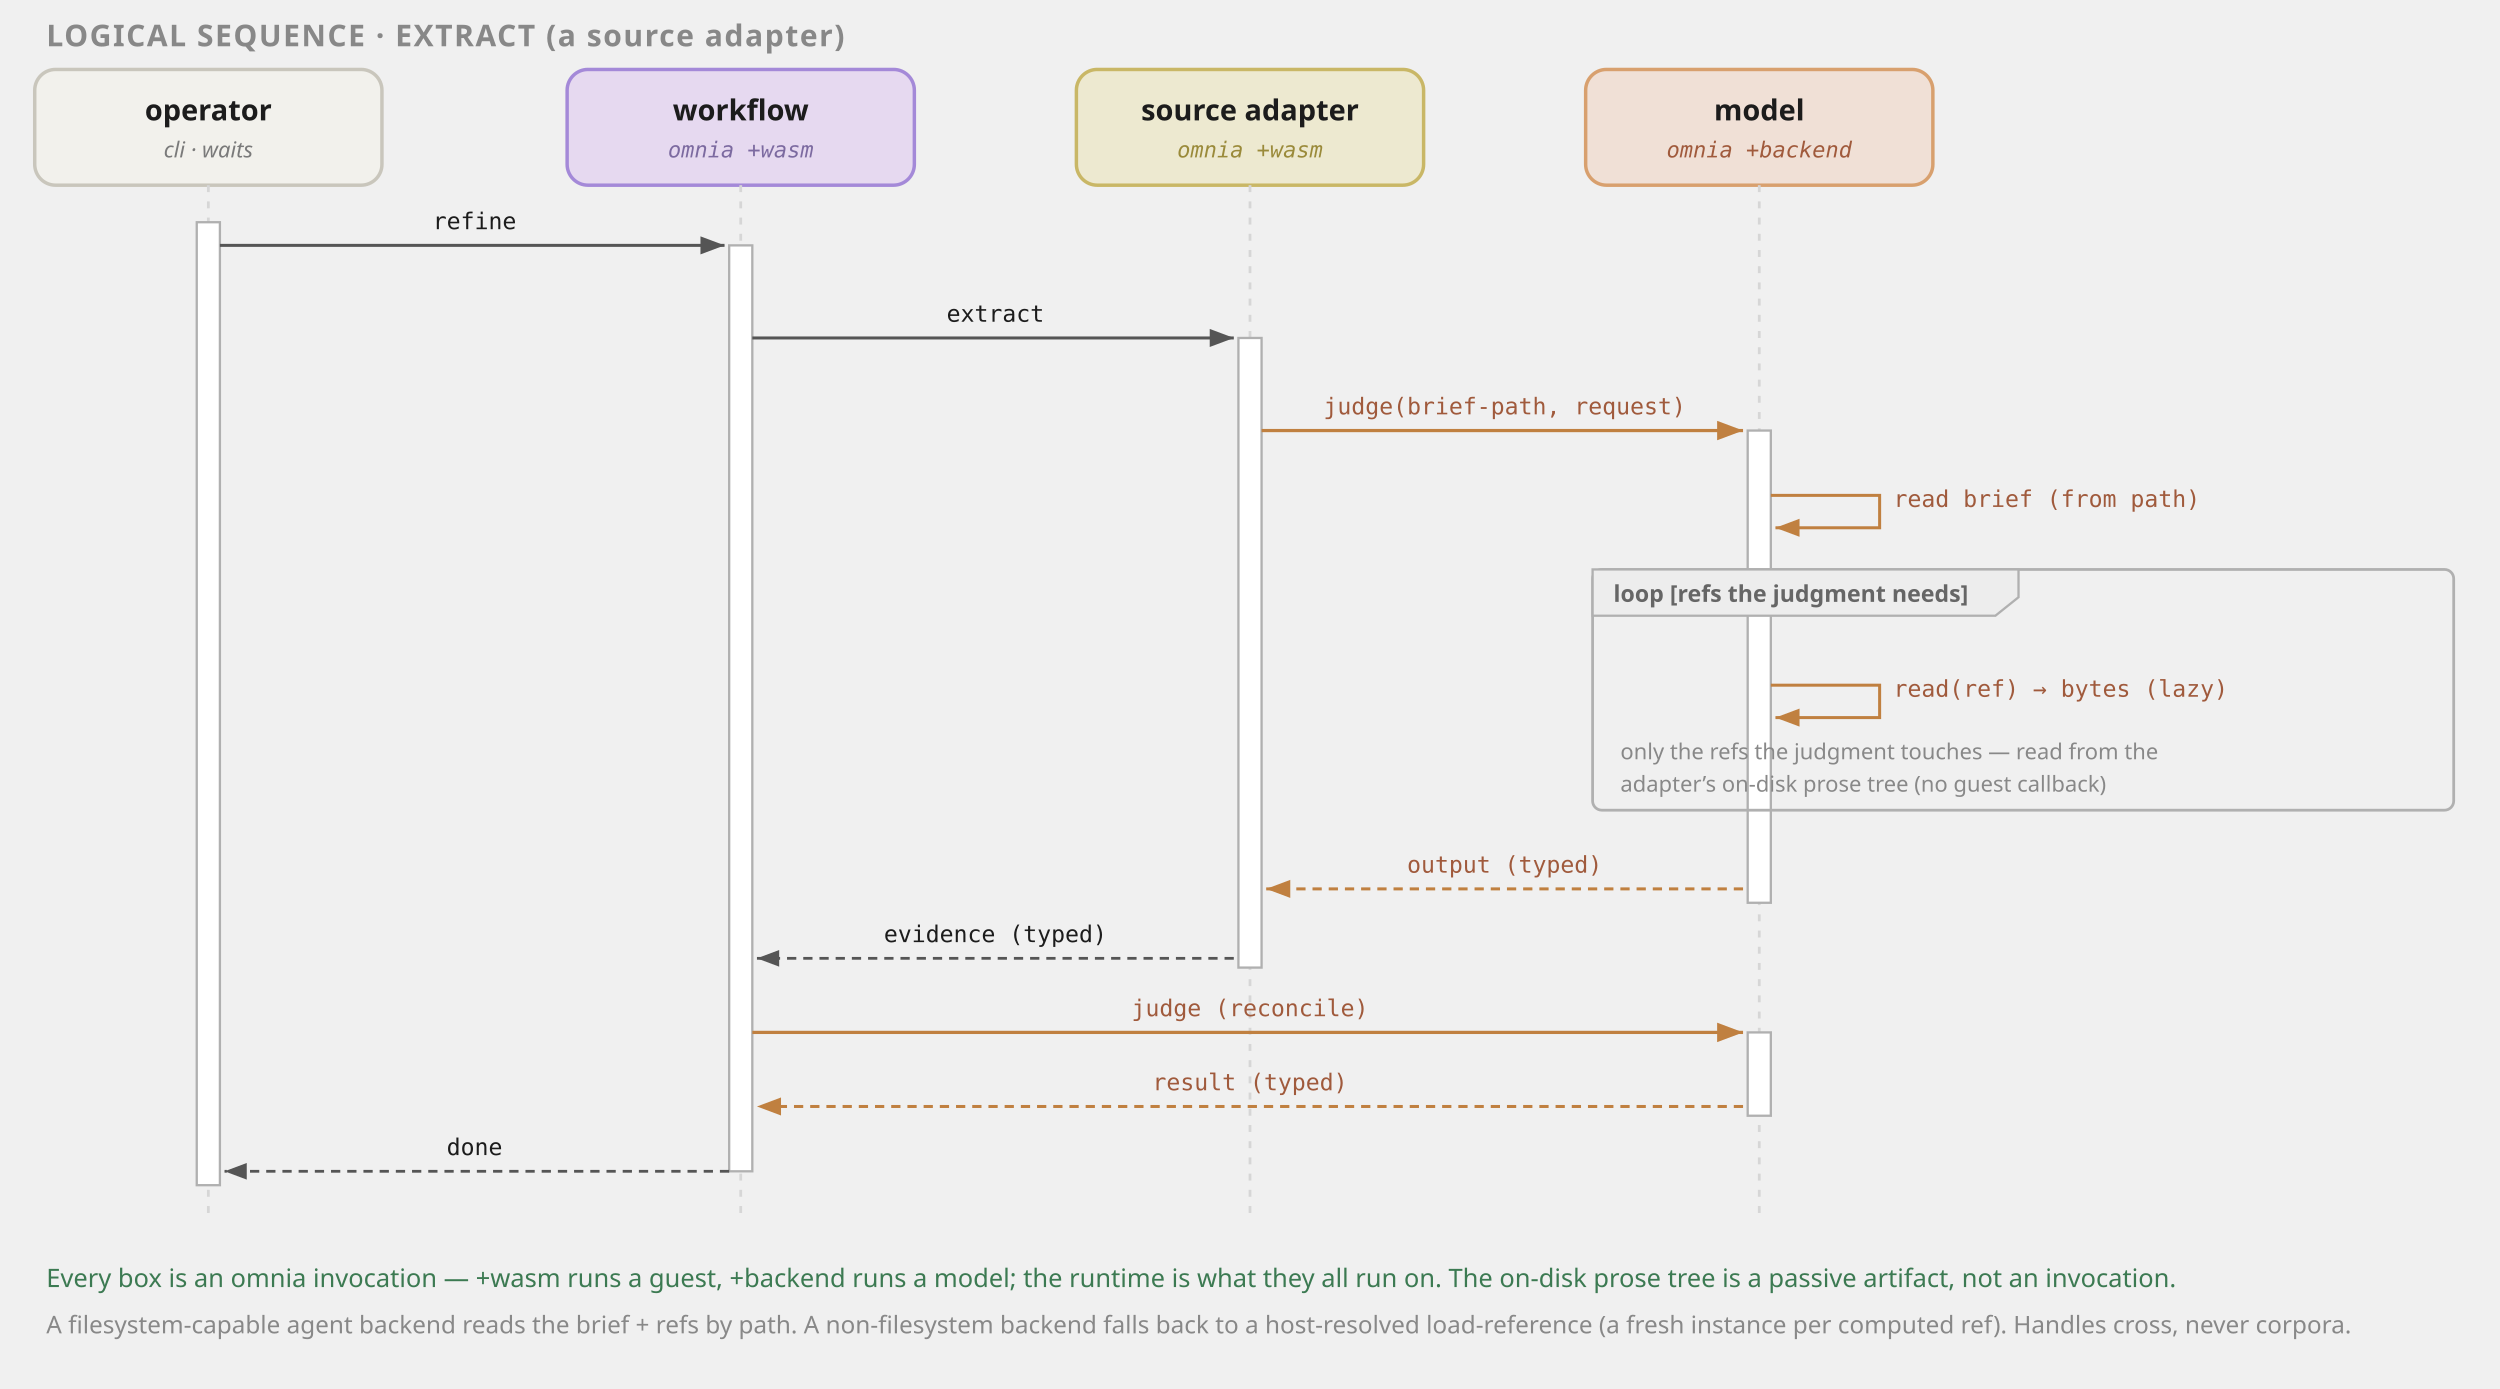
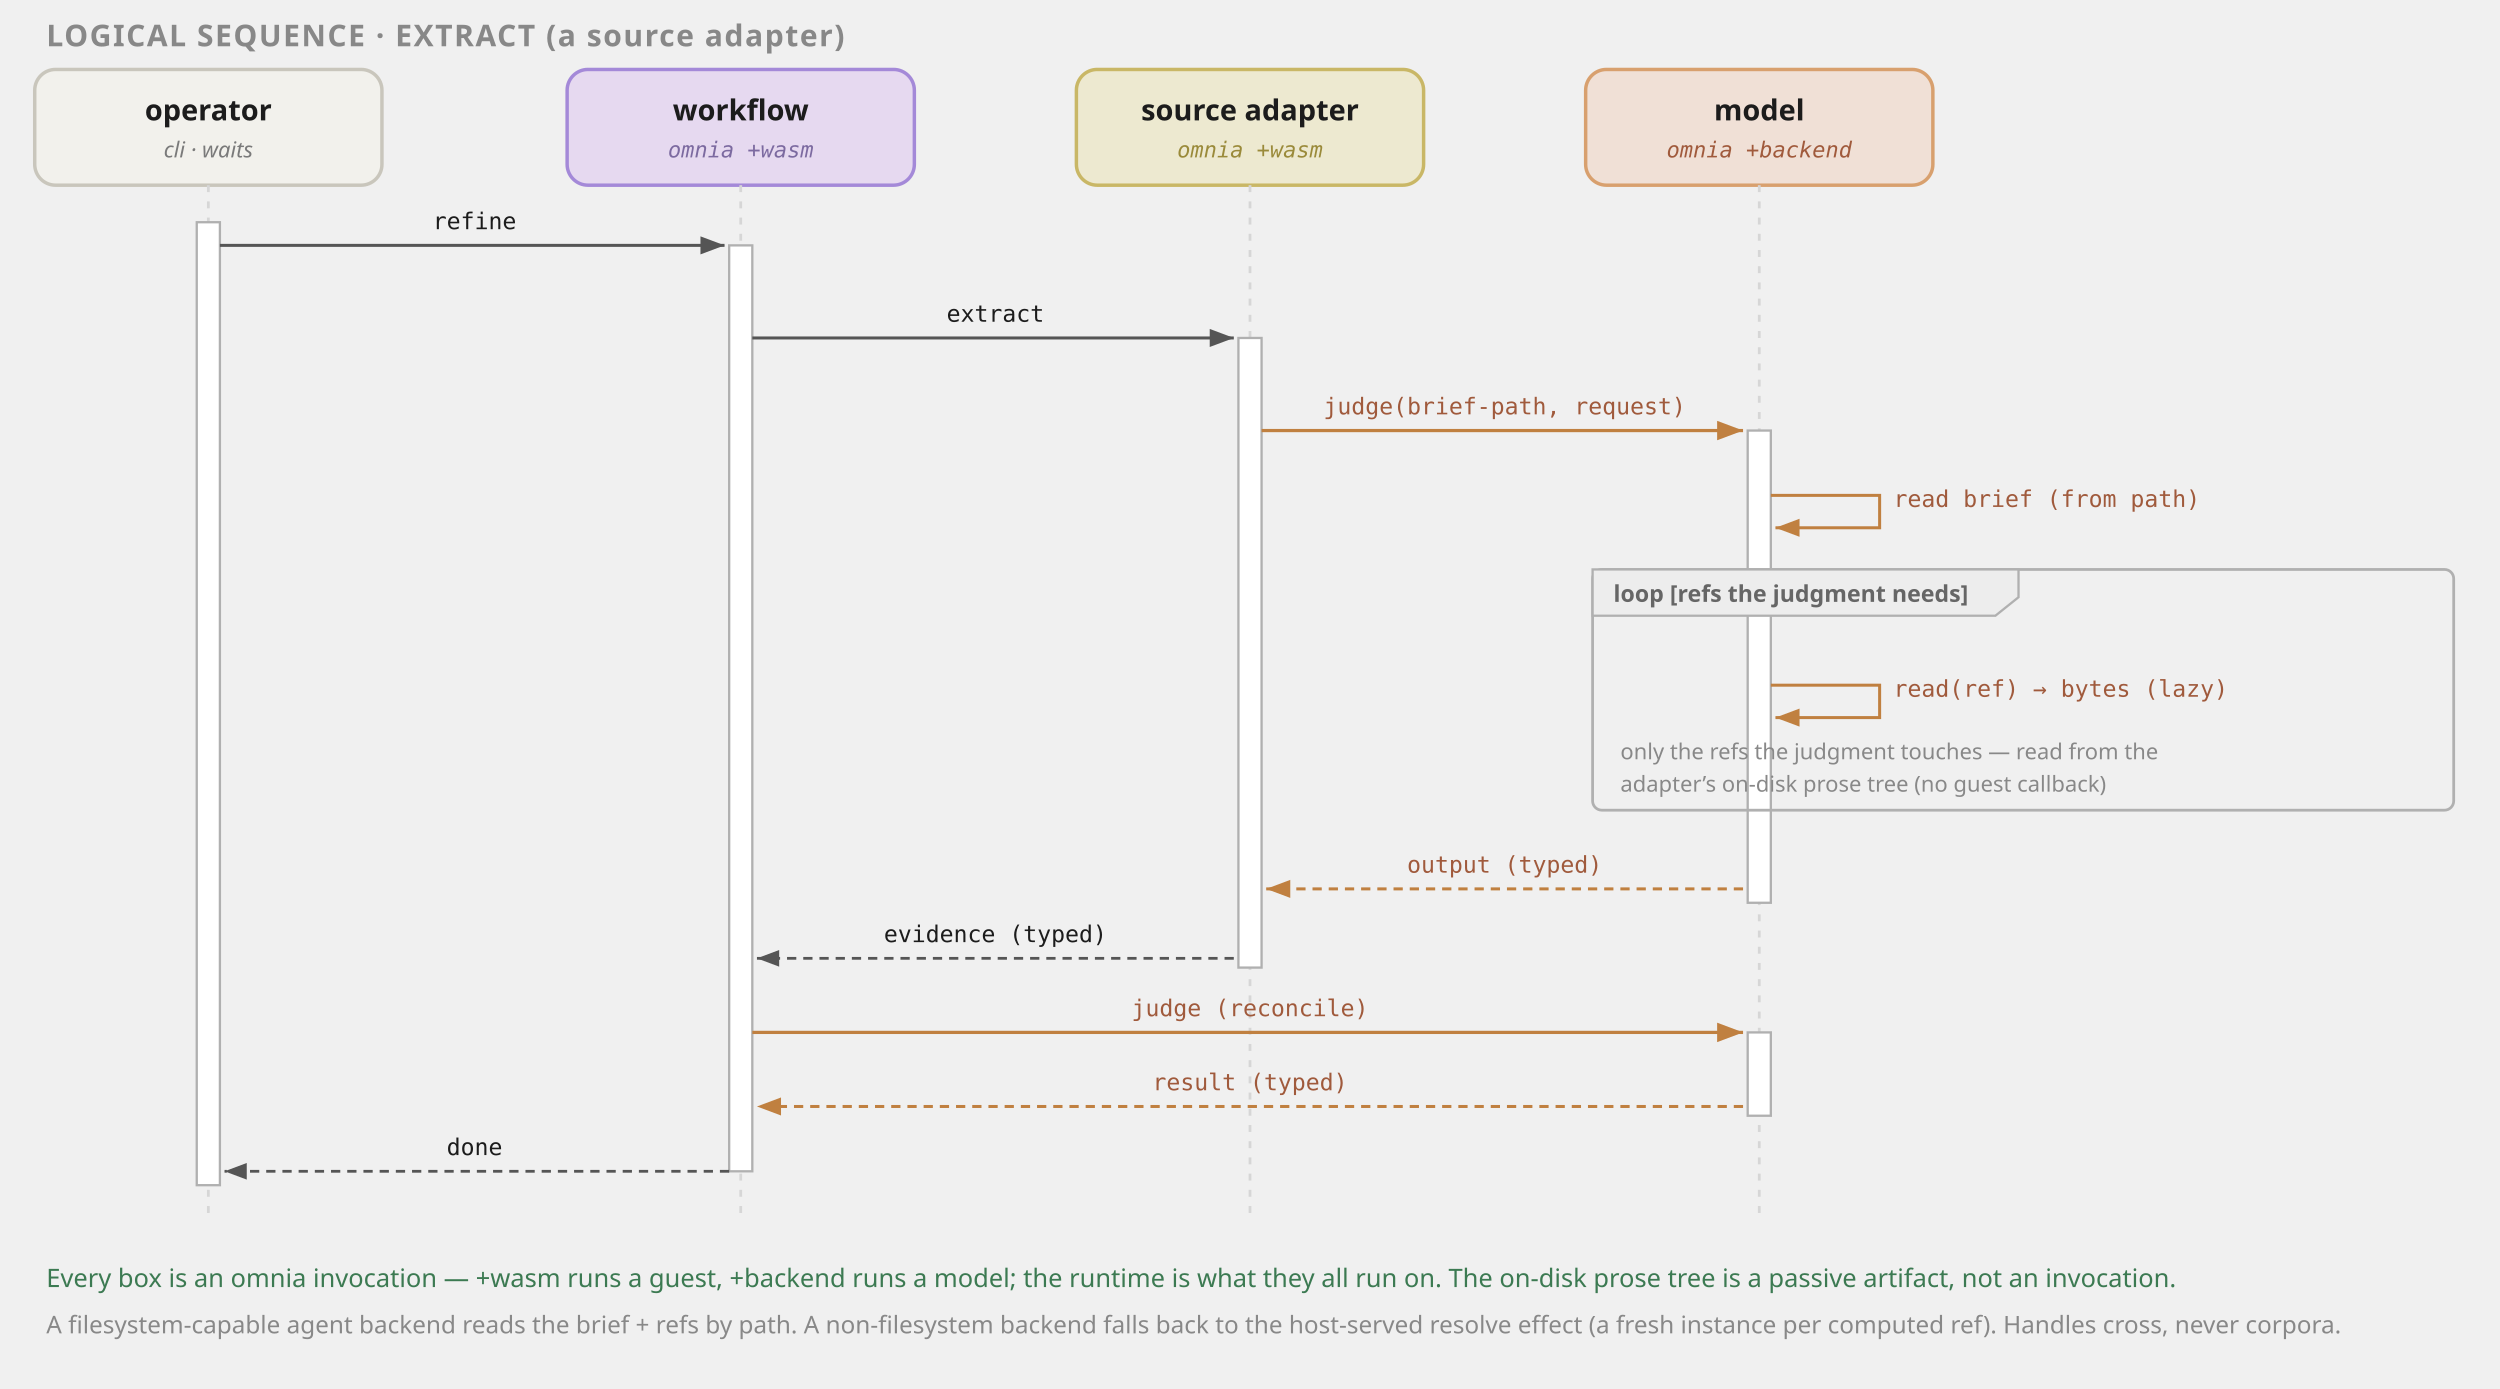
- <svg xmlns="http://www.w3.org/2000/svg" viewBox="0 0 1080 600" role="img" aria-label="Logical sequence for an extract: the operator invokes the workflow (omnia +wasm), which invokes a source adapter (omnia +wasm), which requests judge with a brief path from the model (omnia +backend); the model reads the brief from the adapter's on-disk prose tree and, in a loop over the references the judgment needs, reads each one directly — no guest callback; the model returns evidence to the source adapter, which returns to the workflow; the workflow then runs a direct reconcile judge and returns done to the operator. A non-filesystem backend falls back to a host-resolved load-reference. Every box is an Omnia invocation and every +wasm box is a fresh instance.">
+ <svg xmlns="http://www.w3.org/2000/svg" viewBox="0 0 1080 600" role="img" aria-label="Logical sequence for an extract: the operator invokes the workflow (omnia +wasm), which invokes a source adapter (omnia +wasm), which requests judge with a brief path from the model (omnia +backend); the model reads the brief from the adapter's on-disk prose tree and, in a loop over the references the judgment needs, reads each one directly — no guest callback; the model returns evidence to the source adapter, which returns to the workflow; the workflow then runs a direct reconcile judge and returns done to the operator. A non-filesystem backend falls back to the host-served resolve effect. Every box is an Omnia invocation and every +wasm box is a fresh instance.">
  <defs>
    <marker id="sx-arr" markerWidth="10" markerHeight="10" refX="8" refY="3" orient="auto">
      <path d="M0,0 L0,6 L8,3 z" fill="#555" />
    </marker>
    <marker id="sx-arrO" markerWidth="10" markerHeight="10" refX="8" refY="3" orient="auto">
      <path d="M0,0 L0,6 L8,3 z" fill="#c08040" />
    </marker>
  </defs>
  <text x="20" y="20" font-family="ui-sans-serif, system-ui, sans-serif" font-size="13" font-weight="700" fill="#888" letter-spacing="0.05em">LOGICAL SEQUENCE · EXTRACT (a source adapter)</text>
  <rect x="15" y="30" width="150" height="50" rx="9" fill="#f2f1ec" stroke="#c9c6bc" stroke-width="1.5" />
  <text x="90" y="52" text-anchor="middle" font-family="ui-sans-serif, system-ui, sans-serif" font-size="12.5" font-weight="600" fill="#1c1c1c">operator</text>
  <text x="90" y="68" text-anchor="middle" font-family="ui-sans-serif, system-ui, sans-serif" font-size="9.5" font-style="italic" fill="#7a7a7a">cli · waits</text>
  <rect x="245" y="30" width="150" height="50" rx="9" fill="#e6d9f0" stroke="#a489d8" stroke-width="1.5" />
  <text x="320" y="52" text-anchor="middle" font-family="ui-sans-serif, system-ui, sans-serif" font-size="12.5" font-weight="600" fill="#1c1c1c">workflow</text>
  <text x="320" y="68" text-anchor="middle" font-family="ui-monospace, monospace" font-size="9.5" font-style="italic" fill="#7c6aa0">omnia +wasm</text>
  <rect x="465" y="30" width="150" height="50" rx="9" fill="#ede9d0" stroke="#c9b766" stroke-width="1.5" />
  <text x="540" y="52" text-anchor="middle" font-family="ui-sans-serif, system-ui, sans-serif" font-size="12.5" font-weight="600" fill="#1c1c1c">source adapter</text>
  <text x="540" y="68" text-anchor="middle" font-family="ui-monospace, monospace" font-size="9.5" font-style="italic" fill="#9a8a3a">omnia +wasm</text>
  <rect x="685" y="30" width="150" height="50" rx="9" fill="#f0e0d6" stroke="#d8a06e" stroke-width="1.5" />
  <text x="760" y="52" text-anchor="middle" font-family="ui-sans-serif, system-ui, sans-serif" font-size="12.5" font-weight="600" fill="#1c1c1c">model</text>
  <text x="760" y="68" text-anchor="middle" font-family="ui-monospace, monospace" font-size="9.5" font-style="italic" fill="#a05a3c">omnia +backend</text>
  <line x1="90" y1="80" x2="90" y2="524" stroke="#d6d6d6" stroke-width="1.2" stroke-dasharray="3 4" />
  <line x1="320" y1="80" x2="320" y2="524" stroke="#d6d6d6" stroke-width="1.2" stroke-dasharray="3 4" />
  <line x1="540" y1="80" x2="540" y2="524" stroke="#d6d6d6" stroke-width="1.2" stroke-dasharray="3 4" />
  <line x1="760" y1="80" x2="760" y2="524" stroke="#d6d6d6" stroke-width="1.2" stroke-dasharray="3 4" />
  <rect x="85" y="96" width="10" height="416" fill="#ffffff" stroke="#b0b0b0" stroke-width="1" />
  <rect x="315" y="106" width="10" height="400" fill="#ffffff" stroke="#b0b0b0" stroke-width="1" />
  <rect x="535" y="146" width="10" height="272" fill="#ffffff" stroke="#b0b0b0" stroke-width="1" />
  <rect x="755" y="186" width="10" height="204" fill="#ffffff" stroke="#b0b0b0" stroke-width="1" />
  <rect x="755" y="446" width="10" height="36" fill="#ffffff" stroke="#b0b0b0" stroke-width="1" />
  <text x="205" y="99" text-anchor="middle" font-family="ui-monospace, monospace" font-size="10" fill="#1c1c1c">refine</text>
  <path d="M95 106 L313 106" stroke="#555" stroke-width="1.3" fill="none" marker-end="url(#sx-arr)" />
  <text x="430" y="139" text-anchor="middle" font-family="ui-monospace, monospace" font-size="10" fill="#1c1c1c">extract</text>
  <path d="M325 146 L533 146" stroke="#555" stroke-width="1.3" fill="none" marker-end="url(#sx-arr)" />
  <text x="650" y="179" text-anchor="middle" font-family="ui-monospace, monospace" font-size="10" fill="#a05a3c">judge(brief-path, request)</text>
  <path d="M545 186 L753 186" stroke="#c08040" stroke-width="1.4" fill="none" marker-end="url(#sx-arrO)" />
  <path d="M765 214 H812 V228 H767" stroke="#c08040" stroke-width="1.3" fill="none" marker-end="url(#sx-arrO)" />
  <text x="818" y="219" font-family="ui-monospace, monospace" font-size="10" fill="#a05a3c">read brief (from path)</text>
  <rect x="688" y="246" width="372" height="104" rx="4" fill="none" stroke="#b0b0b0" stroke-width="1.2" />
  <path d="M688 246 h184 v12 l-10 8 h-174 z" fill="#ededed" stroke="#b0b0b0" stroke-width="1" />
  <text x="697" y="260" font-family="ui-sans-serif, system-ui, sans-serif" font-size="10" font-weight="600" fill="#666">loop [refs the judgment needs]</text>
  <path d="M765 296 H812 V310 H767" stroke="#c08040" stroke-width="1.3" fill="none" marker-end="url(#sx-arrO)" />
  <text x="818" y="301" font-family="ui-monospace, monospace" font-size="10" fill="#a05a3c">read(ref) → bytes (lazy)</text>
  <text x="700" y="328" font-family="ui-sans-serif, system-ui, sans-serif" font-size="9.5" fill="#888">only the refs the judgment touches — read from the</text>
  <text x="700" y="342" font-family="ui-sans-serif, system-ui, sans-serif" font-size="9.5" fill="#888">adapter’s on-disk prose tree (no guest callback)</text>
  <text x="650" y="377" text-anchor="middle" font-family="ui-monospace, monospace" font-size="10" fill="#a05a3c">output (typed)</text>
  <path d="M753 384 L547 384" stroke="#c08040" stroke-width="1.3" fill="none" stroke-dasharray="4 3" marker-end="url(#sx-arrO)" />
  <text x="430" y="407" text-anchor="middle" font-family="ui-monospace, monospace" font-size="10" fill="#1c1c1c">evidence (typed)</text>
  <path d="M533 414 L327 414" stroke="#555" stroke-width="1.2" fill="none" stroke-dasharray="4 3" marker-end="url(#sx-arr)" />
  <text x="540" y="439" text-anchor="middle" font-family="ui-monospace, monospace" font-size="10" fill="#a05a3c">judge (reconcile)</text>
  <path d="M325 446 L753 446" stroke="#c08040" stroke-width="1.4" fill="none" marker-end="url(#sx-arrO)" />
  <text x="540" y="471" text-anchor="middle" font-family="ui-monospace, monospace" font-size="10" fill="#a05a3c">result (typed)</text>
  <path d="M753 478 L327 478" stroke="#c08040" stroke-width="1.3" fill="none" stroke-dasharray="4 3" marker-end="url(#sx-arrO)" />
  <text x="205" y="499" text-anchor="middle" font-family="ui-monospace, monospace" font-size="10" fill="#1c1c1c">done</text>
  <path d="M315 506 L97 506" stroke="#555" stroke-width="1.2" fill="none" stroke-dasharray="4 3" marker-end="url(#sx-arr)" />
  <text x="20" y="556" font-family="ui-sans-serif, system-ui, sans-serif" font-size="11" fill="#3c7a52">Every box is an omnia invocation — +wasm runs a guest, +backend runs a model; the runtime is what they all run on. The on-disk prose tree is a passive artifact, not an invocation.</text>
-   <text x="20" y="576" font-family="ui-sans-serif, system-ui, sans-serif" font-size="10.5" fill="#888">A filesystem-capable agent backend reads the brief + refs by path. A non-filesystem backend falls back to a host-resolved load-reference (a fresh instance per computed ref). Handles cross, never corpora.</text>
+   <text x="20" y="576" font-family="ui-sans-serif, system-ui, sans-serif" font-size="10.5" fill="#888">A filesystem-capable agent backend reads the brief + refs by path. A non-filesystem backend falls back to the host-served resolve effect (a fresh instance per computed ref). Handles cross, never corpora.</text>
</svg>
